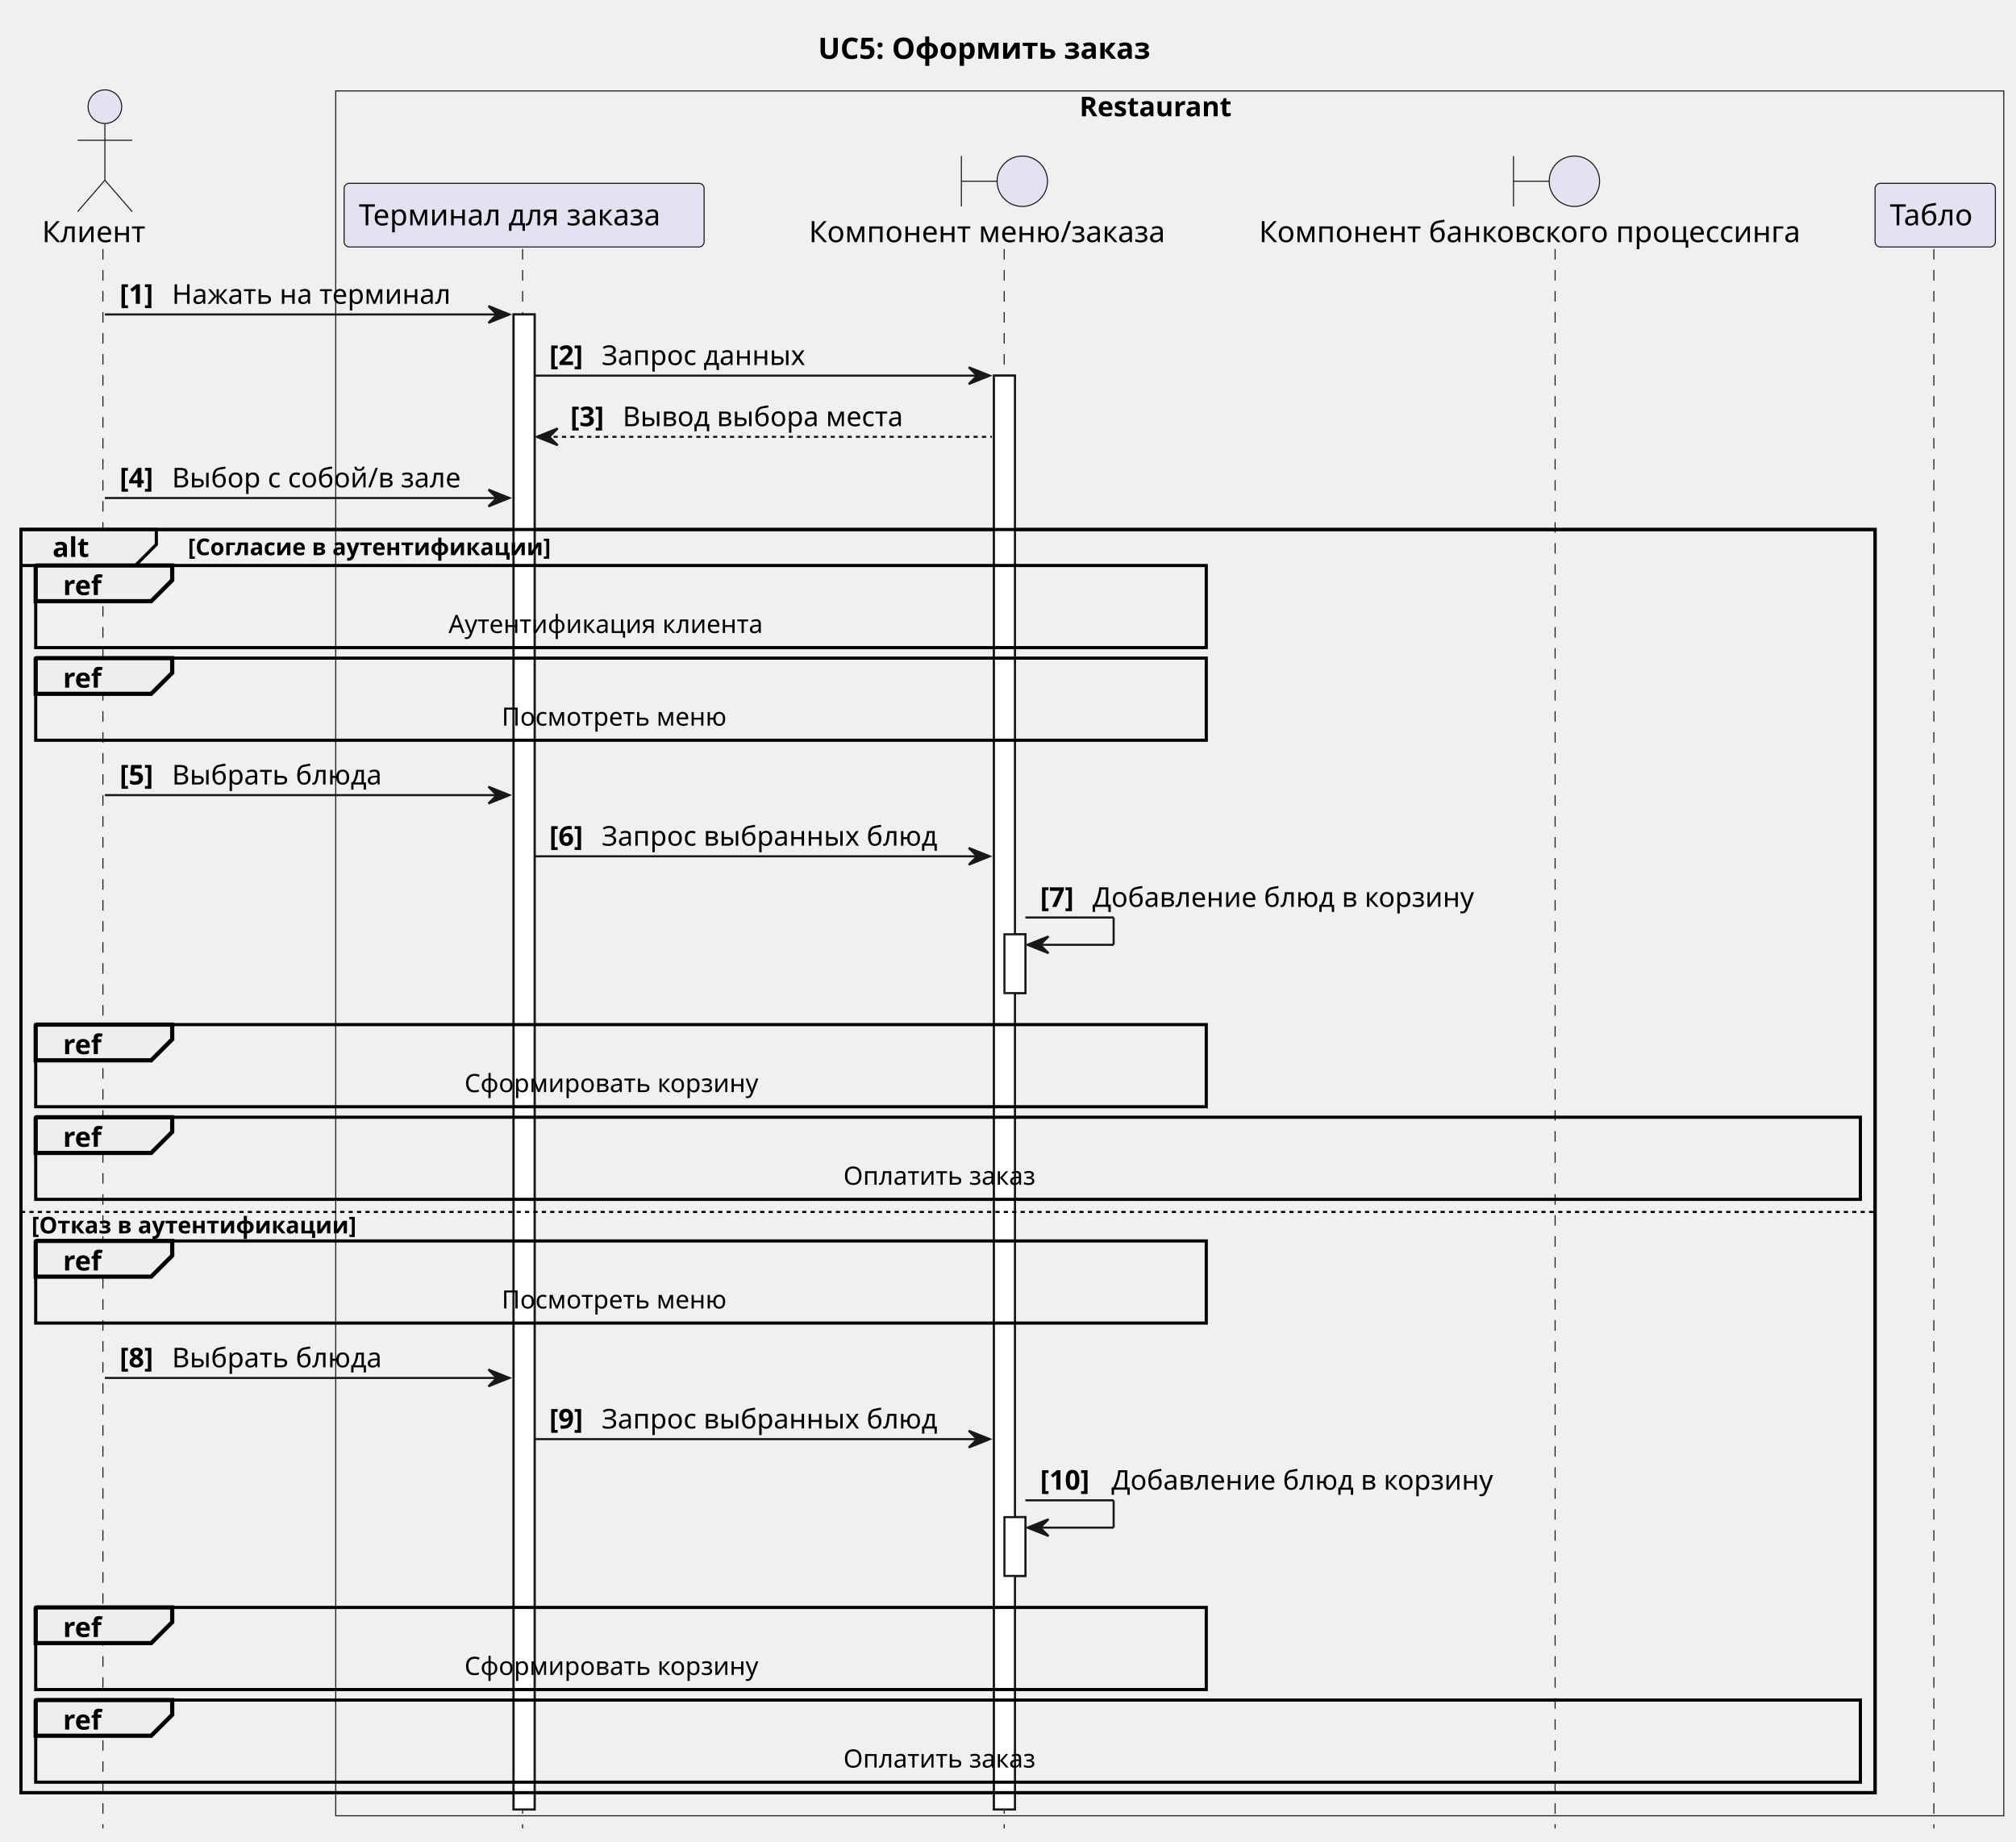
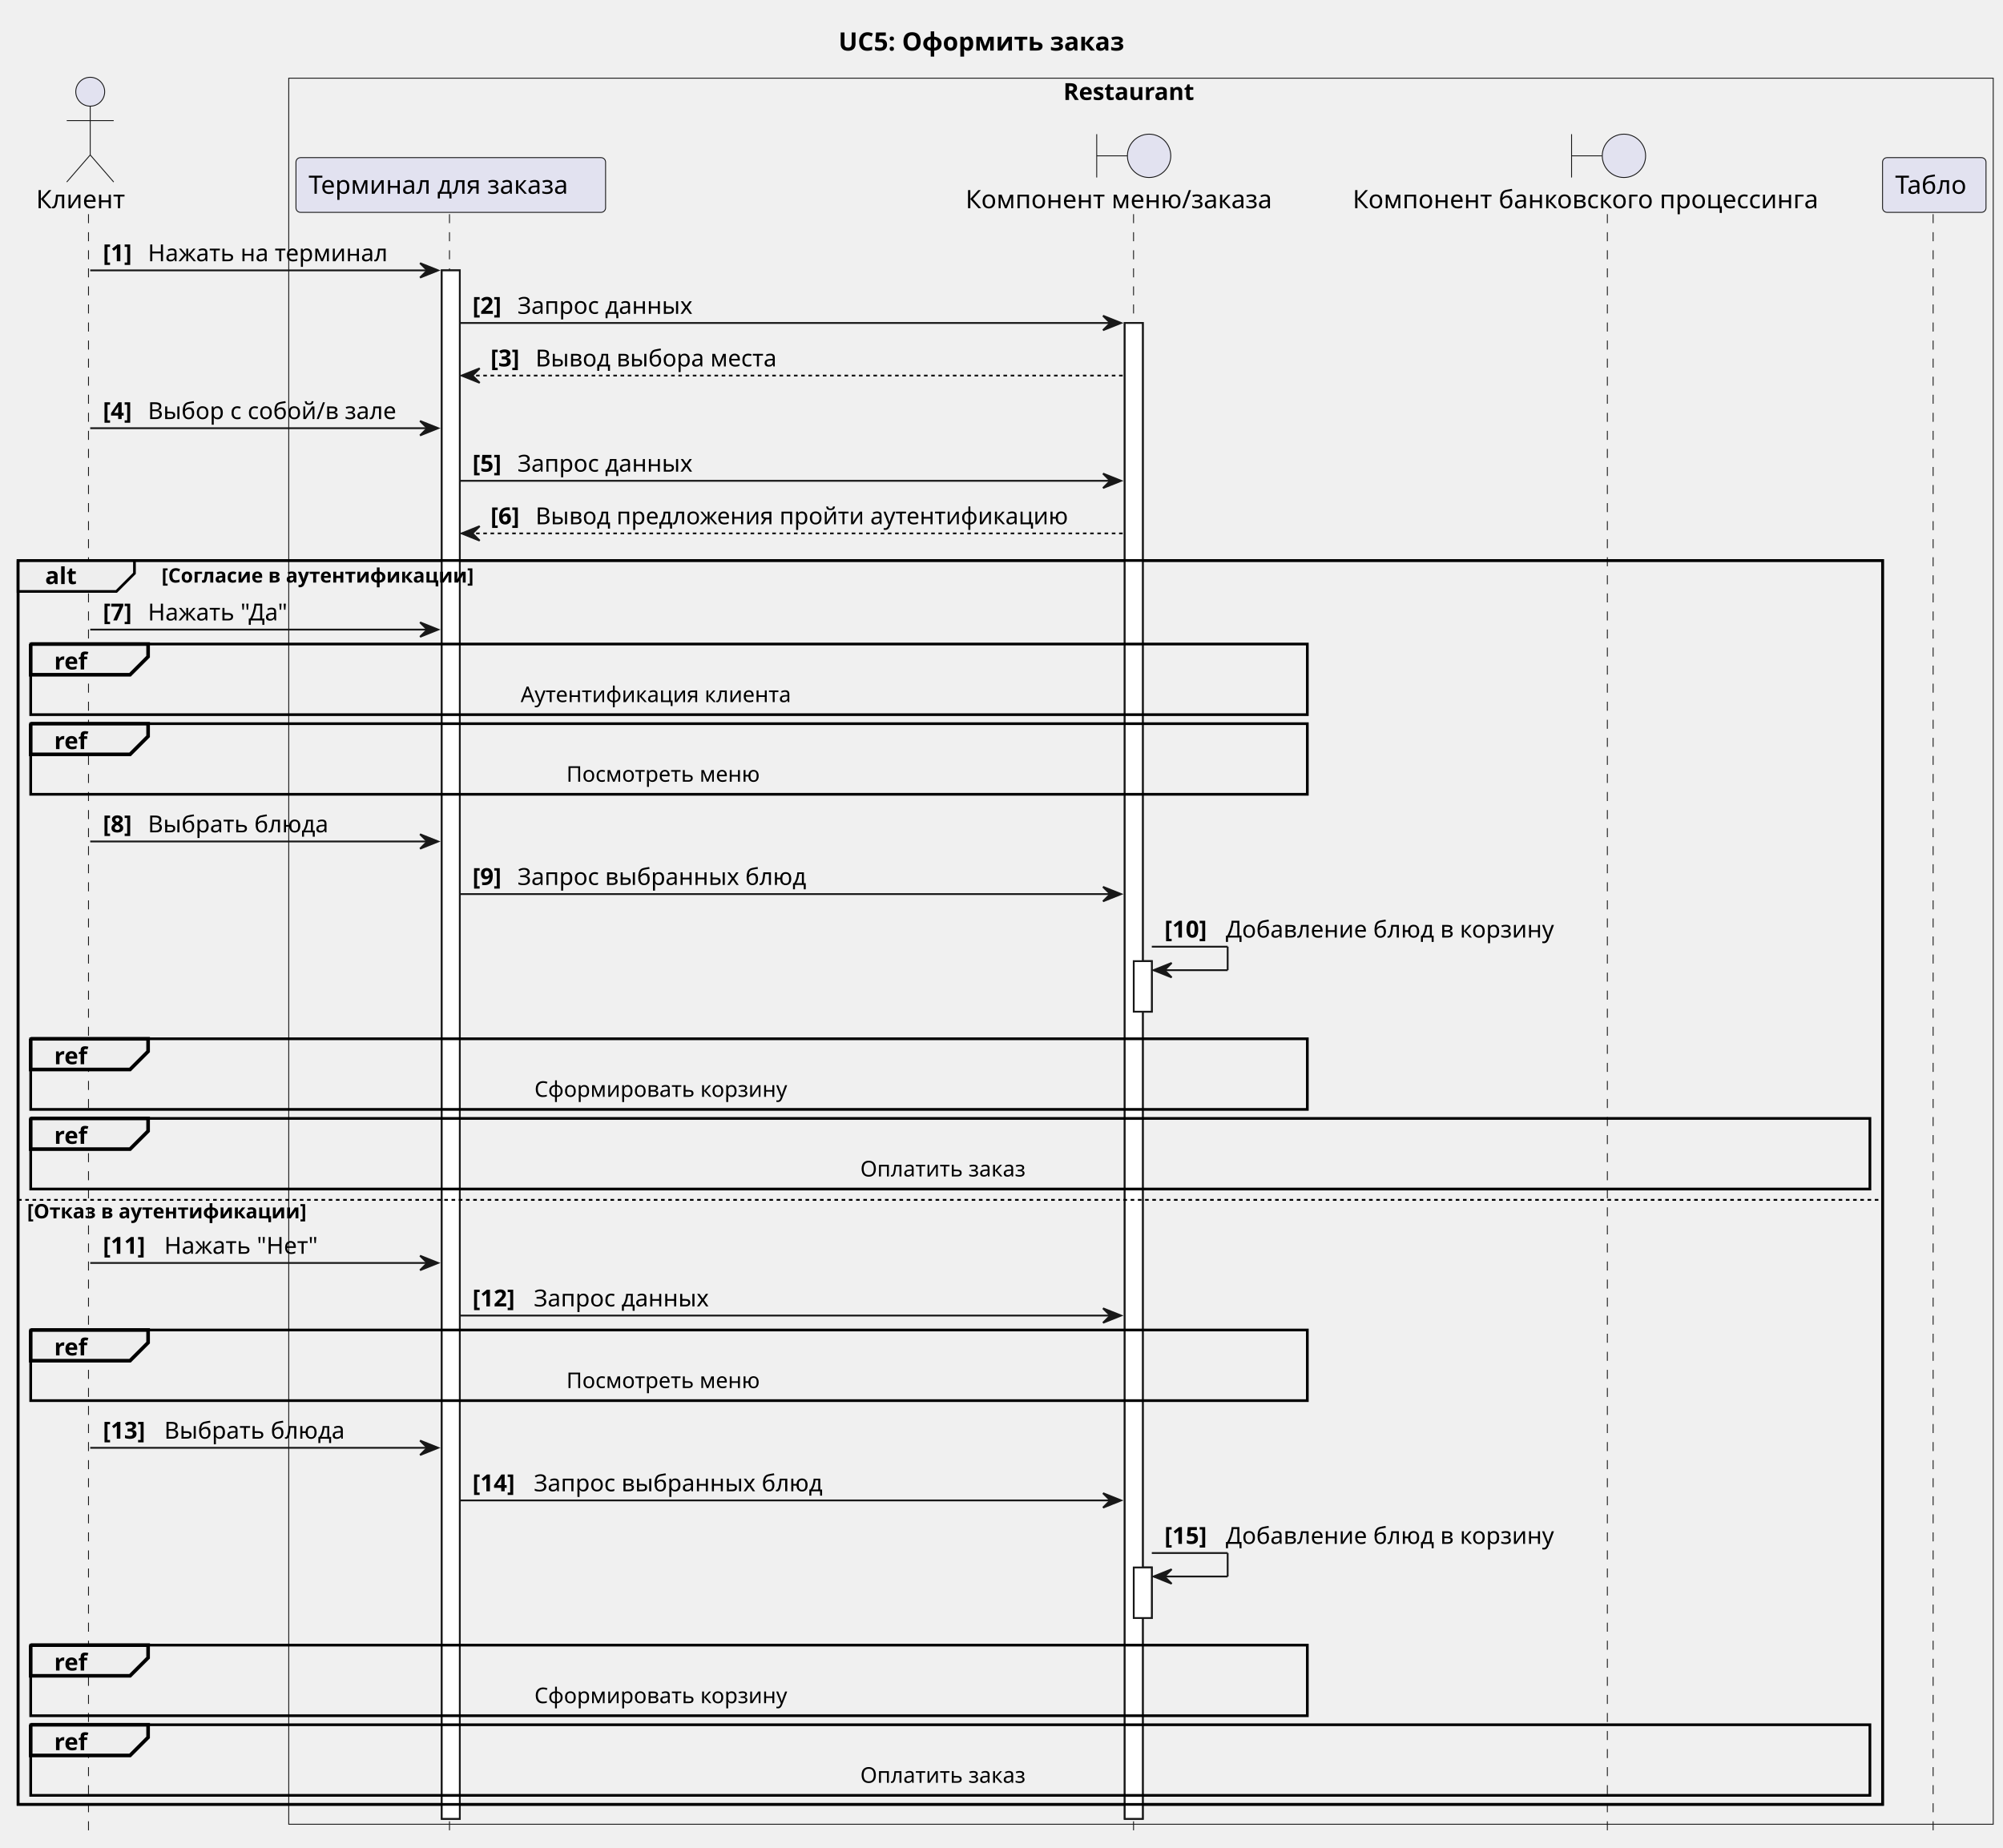
- <svg xmlns="http://www.w3.org/2000/svg" contentStyleType="text/css" height="877px" preserveAspectRatio="none" style="width:960px;height:877px;background:#FFFFFF;" version="1.1" viewBox="0 0 960 877" width="960px" zoomAndPan="magnify">
+ <svg xmlns="http://www.w3.org/2000/svg" contentStyleType="text/css" height="1023px" preserveAspectRatio="none" style="width:1109px;height:1023px;background:#FFFFFF;" version="1.1" viewBox="0 0 1109 1023" width="1109px" zoomAndPan="magnify">
  <defs />
  <g>
-     <text fill="#000000" font-family="sans-serif" font-size="14" font-weight="bold" lengthAdjust="spacing" textLength="175.048" x="389.563" y="27.995">UC5: Оформить заказ</text>
-     <rect fill="none" height="821.273" style="stroke:#181818;stroke-width:0.5;" width="794.307" x="159.868" y="43.297" />
-     <text fill="#000000" font-family="sans-serif" font-size="13" font-weight="bold" lengthAdjust="spacing" textLength="81.46" x="514.028" y="55.364">Restaurant</text>
-     <rect fill="#FFFFFF" height="711.844" style="stroke:#181818;stroke-width:1.0;" width="10" x="244.58" y="149.727" />
-     <rect fill="#FFFFFF" height="682.711" style="stroke:#181818;stroke-width:1.0;" width="10" x="473.302" y="178.859" />
-     <rect fill="#FFFFFF" height="28" style="stroke:#181818;stroke-width:1.0;" width="10" x="478.302" y="444.859" />
-     <rect fill="#FFFFFF" height="28" style="stroke:#181818;stroke-width:1.0;" width="10" x="478.302" y="722.367" />
-     <rect fill="none" height="601.445" style="stroke:#000000;stroke-width:1.5;" width="882.896" x="10" y="252.125" />
-     <line style="stroke:#181818;stroke-width:0.5;stroke-dasharray:5.0,5.0;" x1="49" x2="49" y1="118.594" y2="870.57" />
-     <line style="stroke:#181818;stroke-width:0.5;stroke-dasharray:5.0,5.0;" x1="248.868" x2="248.868" y1="118.594" y2="870.57" />
-     <line style="stroke:#181818;stroke-width:0.5;stroke-dasharray:5.0,5.0;" x1="478.19" x2="478.19" y1="118.594" y2="870.57" />
-     <line style="stroke:#181818;stroke-width:0.5;stroke-dasharray:5.0,5.0;" x1="740.528" x2="740.528" y1="118.594" y2="870.57" />
-     <line style="stroke:#181818;stroke-width:0.5;stroke-dasharray:5.0,5.0;" x1="920.896" x2="920.896" y1="118.594" y2="870.57" />
+     <text fill="#000000" font-family="sans-serif" font-size="14" font-weight="bold" lengthAdjust="spacing" textLength="175.048" x="464.272" y="27.995">UC5: Оформить заказ</text>
+     <rect fill="none" height="966.938" style="stroke:#181818;stroke-width:0.5;" width="943.724" x="159.868" y="43.297" />
+     <text fill="#000000" font-family="sans-serif" font-size="13" font-weight="bold" lengthAdjust="spacing" textLength="81.46" x="588.737" y="55.364">Restaurant</text>
+     <rect fill="#FFFFFF" height="857.508" style="stroke:#181818;stroke-width:1.0;" width="10" x="244.58" y="149.727" />
+     <rect fill="#FFFFFF" height="828.375" style="stroke:#181818;stroke-width:1.0;" width="10" x="622.719" y="178.859" />
+     <rect fill="#FFFFFF" height="28" style="stroke:#181818;stroke-width:1.0;" width="10" x="627.719" y="532.258" />
+     <rect fill="#FFFFFF" height="28" style="stroke:#181818;stroke-width:1.0;" width="10" x="627.719" y="868.031" />
+     <rect fill="none" height="688.844" style="stroke:#000000;stroke-width:1.5;" width="1032.313" x="10" y="310.391" />
+     <line style="stroke:#181818;stroke-width:0.5;stroke-dasharray:5.0,5.0;" x1="49" x2="49" y1="118.594" y2="1016.234" />
+     <line style="stroke:#181818;stroke-width:0.5;stroke-dasharray:5.0,5.0;" x1="248.868" x2="248.868" y1="118.594" y2="1016.234" />
+     <line style="stroke:#181818;stroke-width:0.5;stroke-dasharray:5.0,5.0;" x1="627.608" x2="627.608" y1="118.594" y2="1016.234" />
+     <line style="stroke:#181818;stroke-width:0.5;stroke-dasharray:5.0,5.0;" x1="889.945" x2="889.945" y1="118.594" y2="1016.234" />
+     <line style="stroke:#181818;stroke-width:0.5;stroke-dasharray:5.0,5.0;" x1="1070.313" x2="1070.313" y1="118.594" y2="1016.234" />
    <text fill="#000000" font-family="sans-serif" font-size="14" lengthAdjust="spacing" textLength="53.908" x="20" y="115.292">Клиент</text>
    <ellipse cx="49.954" cy="50.797" fill="#E2E2F0" rx="8" ry="8" style="stroke:#181818;stroke-width:0.5;" />
    <path d="M49.954,58.797 L49.954,85.797 M36.954,66.797 L62.954,66.797 M49.954,85.797 L36.954,100.797 M49.954,85.797 L62.954,100.797 " fill="none" style="stroke:#181818;stroke-width:0.5;" />
    <rect fill="#E2E2F0" height="30.297" rx="2.5" ry="2.5" style="stroke:#181818;stroke-width:0.5;" width="171.425" x="163.868" y="87.297" />
    <text fill="#000000" font-family="sans-serif" font-size="14" lengthAdjust="spacing" textLength="157.425" x="170.868" y="107.292">Терминал для заказа</text>
-     <text fill="#000000" font-family="sans-serif" font-size="14" lengthAdjust="spacing" textLength="180.223" x="385.19" y="115.292">Компонент меню/заказа</text>
-     <path d="M457.802,74.297 L457.802,98.297 M457.802,86.297 L474.802,86.297 " fill="none" style="stroke:#181818;stroke-width:0.5;" />
-     <ellipse cx="486.802" cy="86.297" fill="#E2E2F0" rx="12" ry="12" style="stroke:#181818;stroke-width:0.5;" />
-     <text fill="#000000" font-family="sans-serif" font-size="14" lengthAdjust="spacing" textLength="277.368" x="599.528" y="115.292">Компонент банковского процессинга</text>
-     <path d="M720.712,74.297 L720.712,98.297 M720.712,86.297 L737.712,86.297 " fill="none" style="stroke:#181818;stroke-width:0.5;" />
-     <ellipse cx="749.712" cy="86.297" fill="#E2E2F0" rx="12" ry="12" style="stroke:#181818;stroke-width:0.5;" />
-     <rect fill="#E2E2F0" height="30.297" rx="2.5" ry="2.5" style="stroke:#181818;stroke-width:0.5;" width="57.278" x="892.896" y="87.297" />
-     <text fill="#000000" font-family="sans-serif" font-size="14" lengthAdjust="spacing" textLength="43.278" x="899.896" y="107.292">Табло</text>
-     <rect fill="#FFFFFF" height="711.844" style="stroke:#181818;stroke-width:1.0;" width="10" x="244.58" y="149.727" />
-     <rect fill="#FFFFFF" height="682.711" style="stroke:#181818;stroke-width:1.0;" width="10" x="473.302" y="178.859" />
-     <rect fill="#FFFFFF" height="28" style="stroke:#181818;stroke-width:1.0;" width="10" x="478.302" y="444.859" />
-     <rect fill="#FFFFFF" height="28" style="stroke:#181818;stroke-width:1.0;" width="10" x="478.302" y="722.367" />
+     <text fill="#000000" font-family="sans-serif" font-size="14" lengthAdjust="spacing" textLength="180.223" x="534.608" y="115.292">Компонент меню/заказа</text>
+     <path d="M607.219,74.297 L607.219,98.297 M607.219,86.297 L624.219,86.297 " fill="none" style="stroke:#181818;stroke-width:0.5;" />
+     <ellipse cx="636.219" cy="86.297" fill="#E2E2F0" rx="12" ry="12" style="stroke:#181818;stroke-width:0.5;" />
+     <text fill="#000000" font-family="sans-serif" font-size="14" lengthAdjust="spacing" textLength="277.368" x="748.945" y="115.292">Компонент банковского процессинга</text>
+     <path d="M870.129,74.297 L870.129,98.297 M870.129,86.297 L887.129,86.297 " fill="none" style="stroke:#181818;stroke-width:0.5;" />
+     <ellipse cx="899.129" cy="86.297" fill="#E2E2F0" rx="12" ry="12" style="stroke:#181818;stroke-width:0.5;" />
+     <rect fill="#E2E2F0" height="30.297" rx="2.5" ry="2.5" style="stroke:#181818;stroke-width:0.5;" width="57.278" x="1042.313" y="87.297" />
+     <text fill="#000000" font-family="sans-serif" font-size="14" lengthAdjust="spacing" textLength="43.278" x="1049.313" y="107.292">Табло</text>
+     <rect fill="#FFFFFF" height="857.508" style="stroke:#181818;stroke-width:1.0;" width="10" x="244.58" y="149.727" />
+     <rect fill="#FFFFFF" height="828.375" style="stroke:#181818;stroke-width:1.0;" width="10" x="622.719" y="178.859" />
+     <rect fill="#FFFFFF" height="28" style="stroke:#181818;stroke-width:1.0;" width="10" x="627.719" y="532.258" />
+     <rect fill="#FFFFFF" height="28" style="stroke:#181818;stroke-width:1.0;" width="10" x="627.719" y="868.031" />
    <polygon fill="#181818" points="232.58,145.727,242.58,149.727,232.58,153.727,236.58,149.727" style="stroke:#181818;stroke-width:1.0;" />
    <line style="stroke:#181818;stroke-width:1.0;" x1="49.954" x2="238.58" y1="149.727" y2="149.727" />
    <text fill="#000000" font-family="sans-serif" font-size="13" font-weight="bold" lengthAdjust="spacing" textLength="20.928" x="56.954" y="144.661">[1]</text>
    <text fill="#000000" font-family="sans-serif" font-size="13" lengthAdjust="spacing" textLength="144.238" x="81.882" y="144.661">Нажать на терминал</text>
-     <polygon fill="#181818" points="461.302,174.859,471.302,178.859,461.302,182.859,465.302,178.859" style="stroke:#181818;stroke-width:1.0;" />
-     <line style="stroke:#181818;stroke-width:1.0;" x1="254.58" x2="467.302" y1="178.859" y2="178.859" />
+     <polygon fill="#181818" points="610.719,174.859,620.719,178.859,610.719,182.859,614.719,178.859" style="stroke:#181818;stroke-width:1.0;" />
+     <line style="stroke:#181818;stroke-width:1.0;" x1="254.58" x2="616.719" y1="178.859" y2="178.859" />
    <text fill="#000000" font-family="sans-serif" font-size="13" font-weight="bold" lengthAdjust="spacing" textLength="20.928" x="261.58" y="173.793">[2]</text>
    <text fill="#000000" font-family="sans-serif" font-size="13" lengthAdjust="spacing" textLength="104.197" x="286.508" y="173.793">Запрос данных</text>
    <polygon fill="#181818" points="265.58,203.992,255.58,207.992,265.58,211.992,261.58,207.992" style="stroke:#181818;stroke-width:1.0;" />
-     <line style="stroke:#181818;stroke-width:1.0;stroke-dasharray:2.0,2.0;" x1="259.58" x2="472.302" y1="207.992" y2="207.992" />
+     <line style="stroke:#181818;stroke-width:1.0;stroke-dasharray:2.0,2.0;" x1="259.58" x2="621.719" y1="207.992" y2="207.992" />
    <text fill="#000000" font-family="sans-serif" font-size="13" font-weight="bold" lengthAdjust="spacing" textLength="20.928" x="271.58" y="202.926">[3]</text>
    <text fill="#000000" font-family="sans-serif" font-size="13" lengthAdjust="spacing" textLength="142.657" x="296.508" y="202.926">Вывод выбора места</text>
    <polygon fill="#181818" points="232.58,233.125,242.58,237.125,232.58,241.125,236.58,237.125" style="stroke:#181818;stroke-width:1.0;" />
    <line style="stroke:#181818;stroke-width:1.0;" x1="49.954" x2="238.58" y1="237.125" y2="237.125" />
    <text fill="#000000" font-family="sans-serif" font-size="13" font-weight="bold" lengthAdjust="spacing" textLength="20.928" x="56.954" y="232.059">[4]</text>
    <text fill="#000000" font-family="sans-serif" font-size="13" lengthAdjust="spacing" textLength="145.698" x="81.882" y="232.059">Выбор с собой/в зале</text>
-     <path d="M10,252.125 L74.443,252.125 L74.443,259.258 L64.443,269.258 L10,269.258 L10,252.125 " fill="#EEEEEE" style="stroke:#000000;stroke-width:1.5;" />
-     <rect fill="none" height="601.445" style="stroke:#000000;stroke-width:1.5;" width="882.896" x="10" y="252.125" />
-     <text fill="#000000" font-family="sans-serif" font-size="13" font-weight="bold" lengthAdjust="spacing" textLength="19.443" x="25" y="265.192">alt</text>
-     <text fill="#000000" font-family="sans-serif" font-size="11" font-weight="bold" lengthAdjust="spacing" textLength="190.411" x="89.443" y="264.335">[Согласие в аутентификации]</text>
-     <rect fill="none" height="39.102" style="stroke:#000000;stroke-width:1.5;" width="557.413" x="17" y="269.258" />
-     <path d="M17,269.258 L82,269.258 L82,276.258 L72,286.258 L17,286.258 L17,269.258 " fill="#EEEEEE" style="stroke:#000000;stroke-width:2.0;" />
-     <text fill="#000000" font-family="sans-serif" font-size="13" font-weight="bold" lengthAdjust="spacing" textLength="20.884" x="30" y="283.325">ref</text>
-     <text fill="#000000" font-family="sans-serif" font-size="12" lengthAdjust="spacing" textLength="164.268" x="213.573" y="301.397">Аутентификация клиента</text>
-     <rect fill="none" height="39.102" style="stroke:#000000;stroke-width:1.5;" width="557.413" x="17" y="313.359" />
-     <path d="M17,313.359 L82,313.359 L82,320.359 L72,330.359 L17,330.359 L17,313.359 " fill="#EEEEEE" style="stroke:#000000;stroke-width:2.0;" />
-     <text fill="#000000" font-family="sans-serif" font-size="13" font-weight="bold" lengthAdjust="spacing" textLength="20.884" x="30" y="327.426">ref</text>
-     <text fill="#000000" font-family="sans-serif" font-size="12" lengthAdjust="spacing" textLength="113.607" x="238.903" y="345.498">Посмотреть меню</text>
-     <polygon fill="#181818" points="232.58,374.594,242.58,378.594,232.58,382.594,236.58,378.594" style="stroke:#181818;stroke-width:1.0;" />
-     <line style="stroke:#181818;stroke-width:1.0;" x1="49.954" x2="238.58" y1="378.594" y2="378.594" />
-     <text fill="#000000" font-family="sans-serif" font-size="13" font-weight="bold" lengthAdjust="spacing" textLength="20.928" x="56.954" y="373.528">[5]</text>
-     <text fill="#000000" font-family="sans-serif" font-size="13" lengthAdjust="spacing" textLength="107.009" x="81.882" y="373.528">Выбрать блюда</text>
-     <polygon fill="#181818" points="461.302,403.727,471.302,407.727,461.302,411.727,465.302,407.727" style="stroke:#181818;stroke-width:1.0;" />
-     <line style="stroke:#181818;stroke-width:1.0;" x1="254.58" x2="467.302" y1="407.727" y2="407.727" />
-     <text fill="#000000" font-family="sans-serif" font-size="13" font-weight="bold" lengthAdjust="spacing" textLength="20.928" x="261.58" y="402.661">[6]</text>
-     <text fill="#000000" font-family="sans-serif" font-size="13" lengthAdjust="spacing" textLength="169.793" x="286.508" y="402.661">Запрос выбранных блюд</text>
-     <line style="stroke:#181818;stroke-width:1.0;" x1="488.302" x2="530.302" y1="436.859" y2="436.859" />
-     <line style="stroke:#181818;stroke-width:1.0;" x1="530.302" x2="530.302" y1="436.859" y2="449.859" />
-     <line style="stroke:#181818;stroke-width:1.0;" x1="489.302" x2="530.302" y1="449.859" y2="449.859" />
-     <polygon fill="#181818" points="499.302,445.859,489.302,449.859,499.302,453.859,495.302,449.859" style="stroke:#181818;stroke-width:1.0;" />
-     <text fill="#000000" font-family="sans-serif" font-size="13" font-weight="bold" lengthAdjust="spacing" textLength="20.928" x="495.302" y="431.793">[7]</text>
-     <text fill="#000000" font-family="sans-serif" font-size="13" lengthAdjust="spacing" textLength="194.936" x="520.23" y="431.793">Добавление блюд в корзину</text>
-     <rect fill="none" height="39.102" style="stroke:#000000;stroke-width:1.5;" width="557.413" x="17" y="487.859" />
-     <path d="M17,487.859 L82,487.859 L82,494.859 L72,504.859 L17,504.859 L17,487.859 " fill="#EEEEEE" style="stroke:#000000;stroke-width:2.0;" />
-     <text fill="#000000" font-family="sans-serif" font-size="13" font-weight="bold" lengthAdjust="spacing" textLength="20.884" x="30" y="501.926">ref</text>
-     <text fill="#000000" font-family="sans-serif" font-size="12" lengthAdjust="spacing" textLength="149.045" x="221.184" y="519.998">Сформировать корзину</text>
-     <rect fill="none" height="39.102" style="stroke:#000000;stroke-width:1.5;" width="868.896" x="17" y="531.961" />
-     <path d="M17,531.961 L82,531.961 L82,538.961 L72,548.961 L17,548.961 L17,531.961 " fill="#EEEEEE" style="stroke:#000000;stroke-width:2.0;" />
-     <text fill="#000000" font-family="sans-serif" font-size="13" font-weight="bold" lengthAdjust="spacing" textLength="20.884" x="30" y="546.028">ref</text>
-     <text fill="#000000" font-family="sans-serif" font-size="12" lengthAdjust="spacing" textLength="99.697" x="401.599" y="564.1">Оплатить заказ</text>
-     <line style="stroke:#000000;stroke-width:1.0;stroke-dasharray:2.0,2.0;" x1="10" x2="892.896" y1="577.062" y2="577.062" />
-     <text fill="#000000" font-family="sans-serif" font-size="11" font-weight="bold" lengthAdjust="spacing" textLength="168.873" x="15" y="587.273">[Отказ в аутентификации]</text>
-     <rect fill="none" height="39.102" style="stroke:#000000;stroke-width:1.5;" width="557.413" x="17" y="590.867" />
-     <path d="M17,590.867 L82,590.867 L82,597.867 L72,607.867 L17,607.867 L17,590.867 " fill="#EEEEEE" style="stroke:#000000;stroke-width:2.0;" />
-     <text fill="#000000" font-family="sans-serif" font-size="13" font-weight="bold" lengthAdjust="spacing" textLength="20.884" x="30" y="604.934">ref</text>
-     <text fill="#000000" font-family="sans-serif" font-size="12" lengthAdjust="spacing" textLength="113.607" x="238.903" y="623.006">Посмотреть меню</text>
-     <polygon fill="#181818" points="232.58,652.102,242.58,656.102,232.58,660.102,236.58,656.102" style="stroke:#181818;stroke-width:1.0;" />
-     <line style="stroke:#181818;stroke-width:1.0;" x1="49.954" x2="238.58" y1="656.102" y2="656.102" />
-     <text fill="#000000" font-family="sans-serif" font-size="13" font-weight="bold" lengthAdjust="spacing" textLength="20.928" x="56.954" y="651.036">[8]</text>
-     <text fill="#000000" font-family="sans-serif" font-size="13" lengthAdjust="spacing" textLength="107.009" x="81.882" y="651.036">Выбрать блюда</text>
-     <polygon fill="#181818" points="461.302,681.234,471.302,685.234,461.302,689.234,465.302,685.234" style="stroke:#181818;stroke-width:1.0;" />
-     <line style="stroke:#181818;stroke-width:1.0;" x1="254.58" x2="467.302" y1="685.234" y2="685.234" />
-     <text fill="#000000" font-family="sans-serif" font-size="13" font-weight="bold" lengthAdjust="spacing" textLength="20.928" x="261.58" y="680.168">[9]</text>
-     <text fill="#000000" font-family="sans-serif" font-size="13" lengthAdjust="spacing" textLength="169.793" x="286.508" y="680.168">Запрос выбранных блюд</text>
-     <line style="stroke:#181818;stroke-width:1.0;" x1="488.302" x2="530.302" y1="714.367" y2="714.367" />
-     <line style="stroke:#181818;stroke-width:1.0;" x1="530.302" x2="530.302" y1="714.367" y2="727.367" />
-     <line style="stroke:#181818;stroke-width:1.0;" x1="489.302" x2="530.302" y1="727.367" y2="727.367" />
-     <polygon fill="#181818" points="499.302,723.367,489.302,727.367,499.302,731.367,495.302,727.367" style="stroke:#181818;stroke-width:1.0;" />
-     <text fill="#000000" font-family="sans-serif" font-size="13" font-weight="bold" lengthAdjust="spacing" textLength="29.974" x="495.302" y="709.301">[10]</text>
-     <text fill="#000000" font-family="sans-serif" font-size="13" lengthAdjust="spacing" textLength="194.936" x="529.275" y="709.301">Добавление блюд в корзину</text>
-     <rect fill="none" height="39.102" style="stroke:#000000;stroke-width:1.5;" width="557.413" x="17" y="765.367" />
-     <path d="M17,765.367 L82,765.367 L82,772.367 L72,782.367 L17,782.367 L17,765.367 " fill="#EEEEEE" style="stroke:#000000;stroke-width:2.0;" />
-     <text fill="#000000" font-family="sans-serif" font-size="13" font-weight="bold" lengthAdjust="spacing" textLength="20.884" x="30" y="779.434">ref</text>
-     <text fill="#000000" font-family="sans-serif" font-size="12" lengthAdjust="spacing" textLength="149.045" x="221.184" y="797.506">Сформировать корзину</text>
-     <rect fill="none" height="39.102" style="stroke:#000000;stroke-width:1.5;" width="868.896" x="17" y="809.469" />
-     <path d="M17,809.469 L82,809.469 L82,816.469 L72,826.469 L17,826.469 L17,809.469 " fill="#EEEEEE" style="stroke:#000000;stroke-width:2.0;" />
-     <text fill="#000000" font-family="sans-serif" font-size="13" font-weight="bold" lengthAdjust="spacing" textLength="20.884" x="30" y="823.536">ref</text>
-     <text fill="#000000" font-family="sans-serif" font-size="12" lengthAdjust="spacing" textLength="99.697" x="401.599" y="841.607">Оплатить заказ</text>
+     <polygon fill="#181818" points="610.719,262.258,620.719,266.258,610.719,270.258,614.719,266.258" style="stroke:#181818;stroke-width:1.0;" />
+     <line style="stroke:#181818;stroke-width:1.0;" x1="254.58" x2="616.719" y1="266.258" y2="266.258" />
+     <text fill="#000000" font-family="sans-serif" font-size="13" font-weight="bold" lengthAdjust="spacing" textLength="20.928" x="261.58" y="261.192">[5]</text>
+     <text fill="#000000" font-family="sans-serif" font-size="13" lengthAdjust="spacing" textLength="104.197" x="286.508" y="261.192">Запрос данных</text>
+     <polygon fill="#181818" points="265.58,291.391,255.58,295.391,265.58,299.391,261.58,295.391" style="stroke:#181818;stroke-width:1.0;" />
+     <line style="stroke:#181818;stroke-width:1.0;stroke-dasharray:2.0,2.0;" x1="259.58" x2="621.719" y1="295.391" y2="295.391" />
+     <text fill="#000000" font-family="sans-serif" font-size="13" font-weight="bold" lengthAdjust="spacing" textLength="20.928" x="271.58" y="290.325">[6]</text>
+     <text fill="#000000" font-family="sans-serif" font-size="13" lengthAdjust="spacing" textLength="319.211" x="296.508" y="290.325">Вывод предложения пройти аутентификацию</text>
+     <path d="M10,310.391 L74.443,310.391 L74.443,317.523 L64.443,327.523 L10,327.523 L10,310.391 " fill="#EEEEEE" style="stroke:#000000;stroke-width:1.5;" />
+     <rect fill="none" height="688.844" style="stroke:#000000;stroke-width:1.5;" width="1032.313" x="10" y="310.391" />
+     <text fill="#000000" font-family="sans-serif" font-size="13" font-weight="bold" lengthAdjust="spacing" textLength="19.443" x="25" y="323.457">alt</text>
+     <text fill="#000000" font-family="sans-serif" font-size="11" font-weight="bold" lengthAdjust="spacing" textLength="190.411" x="89.443" y="322.601">[Согласие в аутентификации]</text>
+     <polygon fill="#181818" points="232.58,344.656,242.58,348.656,232.58,352.656,236.58,348.656" style="stroke:#181818;stroke-width:1.0;" />
+     <line style="stroke:#181818;stroke-width:1.0;" x1="49.954" x2="238.58" y1="348.656" y2="348.656" />
+     <text fill="#000000" font-family="sans-serif" font-size="13" font-weight="bold" lengthAdjust="spacing" textLength="20.928" x="56.954" y="343.59">[7]</text>
+     <text fill="#000000" font-family="sans-serif" font-size="13" lengthAdjust="spacing" textLength="86.868" x="81.882" y="343.59">Нажать "Да"</text>
+     <rect fill="none" height="39.102" style="stroke:#000000;stroke-width:1.5;" width="706.831" x="17" y="356.656" />
+     <path d="M17,356.656 L82,356.656 L82,363.656 L72,373.656 L17,373.656 L17,356.656 " fill="#EEEEEE" style="stroke:#000000;stroke-width:2.0;" />
+     <text fill="#000000" font-family="sans-serif" font-size="13" font-weight="bold" lengthAdjust="spacing" textLength="20.884" x="30" y="370.723">ref</text>
+     <text fill="#000000" font-family="sans-serif" font-size="12" lengthAdjust="spacing" textLength="164.268" x="288.281" y="388.795">Аутентификация клиента</text>
+     <rect fill="none" height="39.102" style="stroke:#000000;stroke-width:1.5;" width="706.831" x="17" y="400.758" />
+     <path d="M17,400.758 L82,400.758 L82,407.758 L72,417.758 L17,417.758 L17,400.758 " fill="#EEEEEE" style="stroke:#000000;stroke-width:2.0;" />
+     <text fill="#000000" font-family="sans-serif" font-size="13" font-weight="bold" lengthAdjust="spacing" textLength="20.884" x="30" y="414.825">ref</text>
+     <text fill="#000000" font-family="sans-serif" font-size="12" lengthAdjust="spacing" textLength="113.607" x="313.612" y="432.897">Посмотреть меню</text>
+     <polygon fill="#181818" points="232.58,461.992,242.58,465.992,232.58,469.992,236.58,465.992" style="stroke:#181818;stroke-width:1.0;" />
+     <line style="stroke:#181818;stroke-width:1.0;" x1="49.954" x2="238.58" y1="465.992" y2="465.992" />
+     <text fill="#000000" font-family="sans-serif" font-size="13" font-weight="bold" lengthAdjust="spacing" textLength="20.928" x="56.954" y="460.926">[8]</text>
+     <text fill="#000000" font-family="sans-serif" font-size="13" lengthAdjust="spacing" textLength="107.009" x="81.882" y="460.926">Выбрать блюда</text>
+     <polygon fill="#181818" points="610.719,491.125,620.719,495.125,610.719,499.125,614.719,495.125" style="stroke:#181818;stroke-width:1.0;" />
+     <line style="stroke:#181818;stroke-width:1.0;" x1="254.58" x2="616.719" y1="495.125" y2="495.125" />
+     <text fill="#000000" font-family="sans-serif" font-size="13" font-weight="bold" lengthAdjust="spacing" textLength="20.928" x="261.58" y="490.059">[9]</text>
+     <text fill="#000000" font-family="sans-serif" font-size="13" lengthAdjust="spacing" textLength="169.793" x="286.508" y="490.059">Запрос выбранных блюд</text>
+     <line style="stroke:#181818;stroke-width:1.0;" x1="637.719" x2="679.719" y1="524.258" y2="524.258" />
+     <line style="stroke:#181818;stroke-width:1.0;" x1="679.719" x2="679.719" y1="524.258" y2="537.258" />
+     <line style="stroke:#181818;stroke-width:1.0;" x1="638.719" x2="679.719" y1="537.258" y2="537.258" />
+     <polygon fill="#181818" points="648.719,533.258,638.719,537.258,648.719,541.258,644.719,537.258" style="stroke:#181818;stroke-width:1.0;" />
+     <text fill="#000000" font-family="sans-serif" font-size="13" font-weight="bold" lengthAdjust="spacing" textLength="29.974" x="644.719" y="519.192">[10]</text>
+     <text fill="#000000" font-family="sans-serif" font-size="13" lengthAdjust="spacing" textLength="194.936" x="678.693" y="519.192">Добавление блюд в корзину</text>
+     <rect fill="none" height="39.102" style="stroke:#000000;stroke-width:1.5;" width="706.831" x="17" y="575.258" />
+     <path d="M17,575.258 L82,575.258 L82,582.258 L72,592.258 L17,592.258 L17,575.258 " fill="#EEEEEE" style="stroke:#000000;stroke-width:2.0;" />
+     <text fill="#000000" font-family="sans-serif" font-size="13" font-weight="bold" lengthAdjust="spacing" textLength="20.884" x="30" y="589.325">ref</text>
+     <text fill="#000000" font-family="sans-serif" font-size="12" lengthAdjust="spacing" textLength="149.045" x="295.893" y="607.396">Сформировать корзину</text>
+     <rect fill="none" height="39.102" style="stroke:#000000;stroke-width:1.5;" width="1018.313" x="17" y="619.359" />
+     <path d="M17,619.359 L82,619.359 L82,626.359 L72,636.359 L17,636.359 L17,619.359 " fill="#EEEEEE" style="stroke:#000000;stroke-width:2.0;" />
+     <text fill="#000000" font-family="sans-serif" font-size="13" font-weight="bold" lengthAdjust="spacing" textLength="20.884" x="30" y="633.426">ref</text>
+     <text fill="#000000" font-family="sans-serif" font-size="12" lengthAdjust="spacing" textLength="99.697" x="476.308" y="651.498">Оплатить заказ</text>
+     <line style="stroke:#000000;stroke-width:1.0;stroke-dasharray:2.0,2.0;" x1="10" x2="1042.313" y1="664.461" y2="664.461" />
+     <text fill="#000000" font-family="sans-serif" font-size="11" font-weight="bold" lengthAdjust="spacing" textLength="168.873" x="15" y="674.671">[Отказ в аутентификации]</text>
+     <polygon fill="#181818" points="232.58,695.398,242.58,699.398,232.58,703.398,236.58,699.398" style="stroke:#181818;stroke-width:1.0;" />
+     <line style="stroke:#181818;stroke-width:1.0;" x1="49.954" x2="238.58" y1="699.398" y2="699.398" />
+     <text fill="#000000" font-family="sans-serif" font-size="13" font-weight="bold" lengthAdjust="spacing" textLength="29.974" x="56.954" y="694.332">[11]</text>
+     <text fill="#000000" font-family="sans-serif" font-size="13" lengthAdjust="spacing" textLength="94.091" x="90.928" y="694.332">Нажать "Нет"</text>
+     <polygon fill="#181818" points="610.719,724.531,620.719,728.531,610.719,732.531,614.719,728.531" style="stroke:#181818;stroke-width:1.0;" />
+     <line style="stroke:#181818;stroke-width:1.0;" x1="254.58" x2="616.719" y1="728.531" y2="728.531" />
+     <text fill="#000000" font-family="sans-serif" font-size="13" font-weight="bold" lengthAdjust="spacing" textLength="29.974" x="261.58" y="723.465">[12]</text>
+     <text fill="#000000" font-family="sans-serif" font-size="13" lengthAdjust="spacing" textLength="104.197" x="295.554" y="723.465">Запрос данных</text>
+     <rect fill="none" height="39.102" style="stroke:#000000;stroke-width:1.5;" width="706.831" x="17" y="736.531" />
+     <path d="M17,736.531 L82,736.531 L82,743.531 L72,753.531 L17,753.531 L17,736.531 " fill="#EEEEEE" style="stroke:#000000;stroke-width:2.0;" />
+     <text fill="#000000" font-family="sans-serif" font-size="13" font-weight="bold" lengthAdjust="spacing" textLength="20.884" x="30" y="750.598">ref</text>
+     <text fill="#000000" font-family="sans-serif" font-size="12" lengthAdjust="spacing" textLength="113.607" x="313.612" y="768.67">Посмотреть меню</text>
+     <polygon fill="#181818" points="232.58,797.766,242.58,801.766,232.58,805.766,236.58,801.766" style="stroke:#181818;stroke-width:1.0;" />
+     <line style="stroke:#181818;stroke-width:1.0;" x1="49.954" x2="238.58" y1="801.766" y2="801.766" />
+     <text fill="#000000" font-family="sans-serif" font-size="13" font-weight="bold" lengthAdjust="spacing" textLength="29.974" x="56.954" y="796.7">[13]</text>
+     <text fill="#000000" font-family="sans-serif" font-size="13" lengthAdjust="spacing" textLength="107.009" x="90.928" y="796.7">Выбрать блюда</text>
+     <polygon fill="#181818" points="610.719,826.898,620.719,830.898,610.719,834.898,614.719,830.898" style="stroke:#181818;stroke-width:1.0;" />
+     <line style="stroke:#181818;stroke-width:1.0;" x1="254.58" x2="616.719" y1="830.898" y2="830.898" />
+     <text fill="#000000" font-family="sans-serif" font-size="13" font-weight="bold" lengthAdjust="spacing" textLength="29.974" x="261.58" y="825.832">[14]</text>
+     <text fill="#000000" font-family="sans-serif" font-size="13" lengthAdjust="spacing" textLength="169.793" x="295.554" y="825.832">Запрос выбранных блюд</text>
+     <line style="stroke:#181818;stroke-width:1.0;" x1="637.719" x2="679.719" y1="860.031" y2="860.031" />
+     <line style="stroke:#181818;stroke-width:1.0;" x1="679.719" x2="679.719" y1="860.031" y2="873.031" />
+     <line style="stroke:#181818;stroke-width:1.0;" x1="638.719" x2="679.719" y1="873.031" y2="873.031" />
+     <polygon fill="#181818" points="648.719,869.031,638.719,873.031,648.719,877.031,644.719,873.031" style="stroke:#181818;stroke-width:1.0;" />
+     <text fill="#000000" font-family="sans-serif" font-size="13" font-weight="bold" lengthAdjust="spacing" textLength="29.974" x="644.719" y="854.965">[15]</text>
+     <text fill="#000000" font-family="sans-serif" font-size="13" lengthAdjust="spacing" textLength="194.936" x="678.693" y="854.965">Добавление блюд в корзину</text>
+     <rect fill="none" height="39.102" style="stroke:#000000;stroke-width:1.5;" width="706.831" x="17" y="911.031" />
+     <path d="M17,911.031 L82,911.031 L82,918.031 L72,928.031 L17,928.031 L17,911.031 " fill="#EEEEEE" style="stroke:#000000;stroke-width:2.0;" />
+     <text fill="#000000" font-family="sans-serif" font-size="13" font-weight="bold" lengthAdjust="spacing" textLength="20.884" x="30" y="925.098">ref</text>
+     <text fill="#000000" font-family="sans-serif" font-size="12" lengthAdjust="spacing" textLength="149.045" x="295.893" y="943.17">Сформировать корзину</text>
+     <rect fill="none" height="39.102" style="stroke:#000000;stroke-width:1.5;" width="1018.313" x="17" y="955.133" />
+     <path d="M17,955.133 L82,955.133 L82,962.133 L72,972.133 L17,972.133 L17,955.133 " fill="#EEEEEE" style="stroke:#000000;stroke-width:2.0;" />
+     <text fill="#000000" font-family="sans-serif" font-size="13" font-weight="bold" lengthAdjust="spacing" textLength="20.884" x="30" y="969.2">ref</text>
+     <text fill="#000000" font-family="sans-serif" font-size="12" lengthAdjust="spacing" textLength="99.697" x="476.308" y="987.271">Оплатить заказ</text>
  </g>
</svg>
